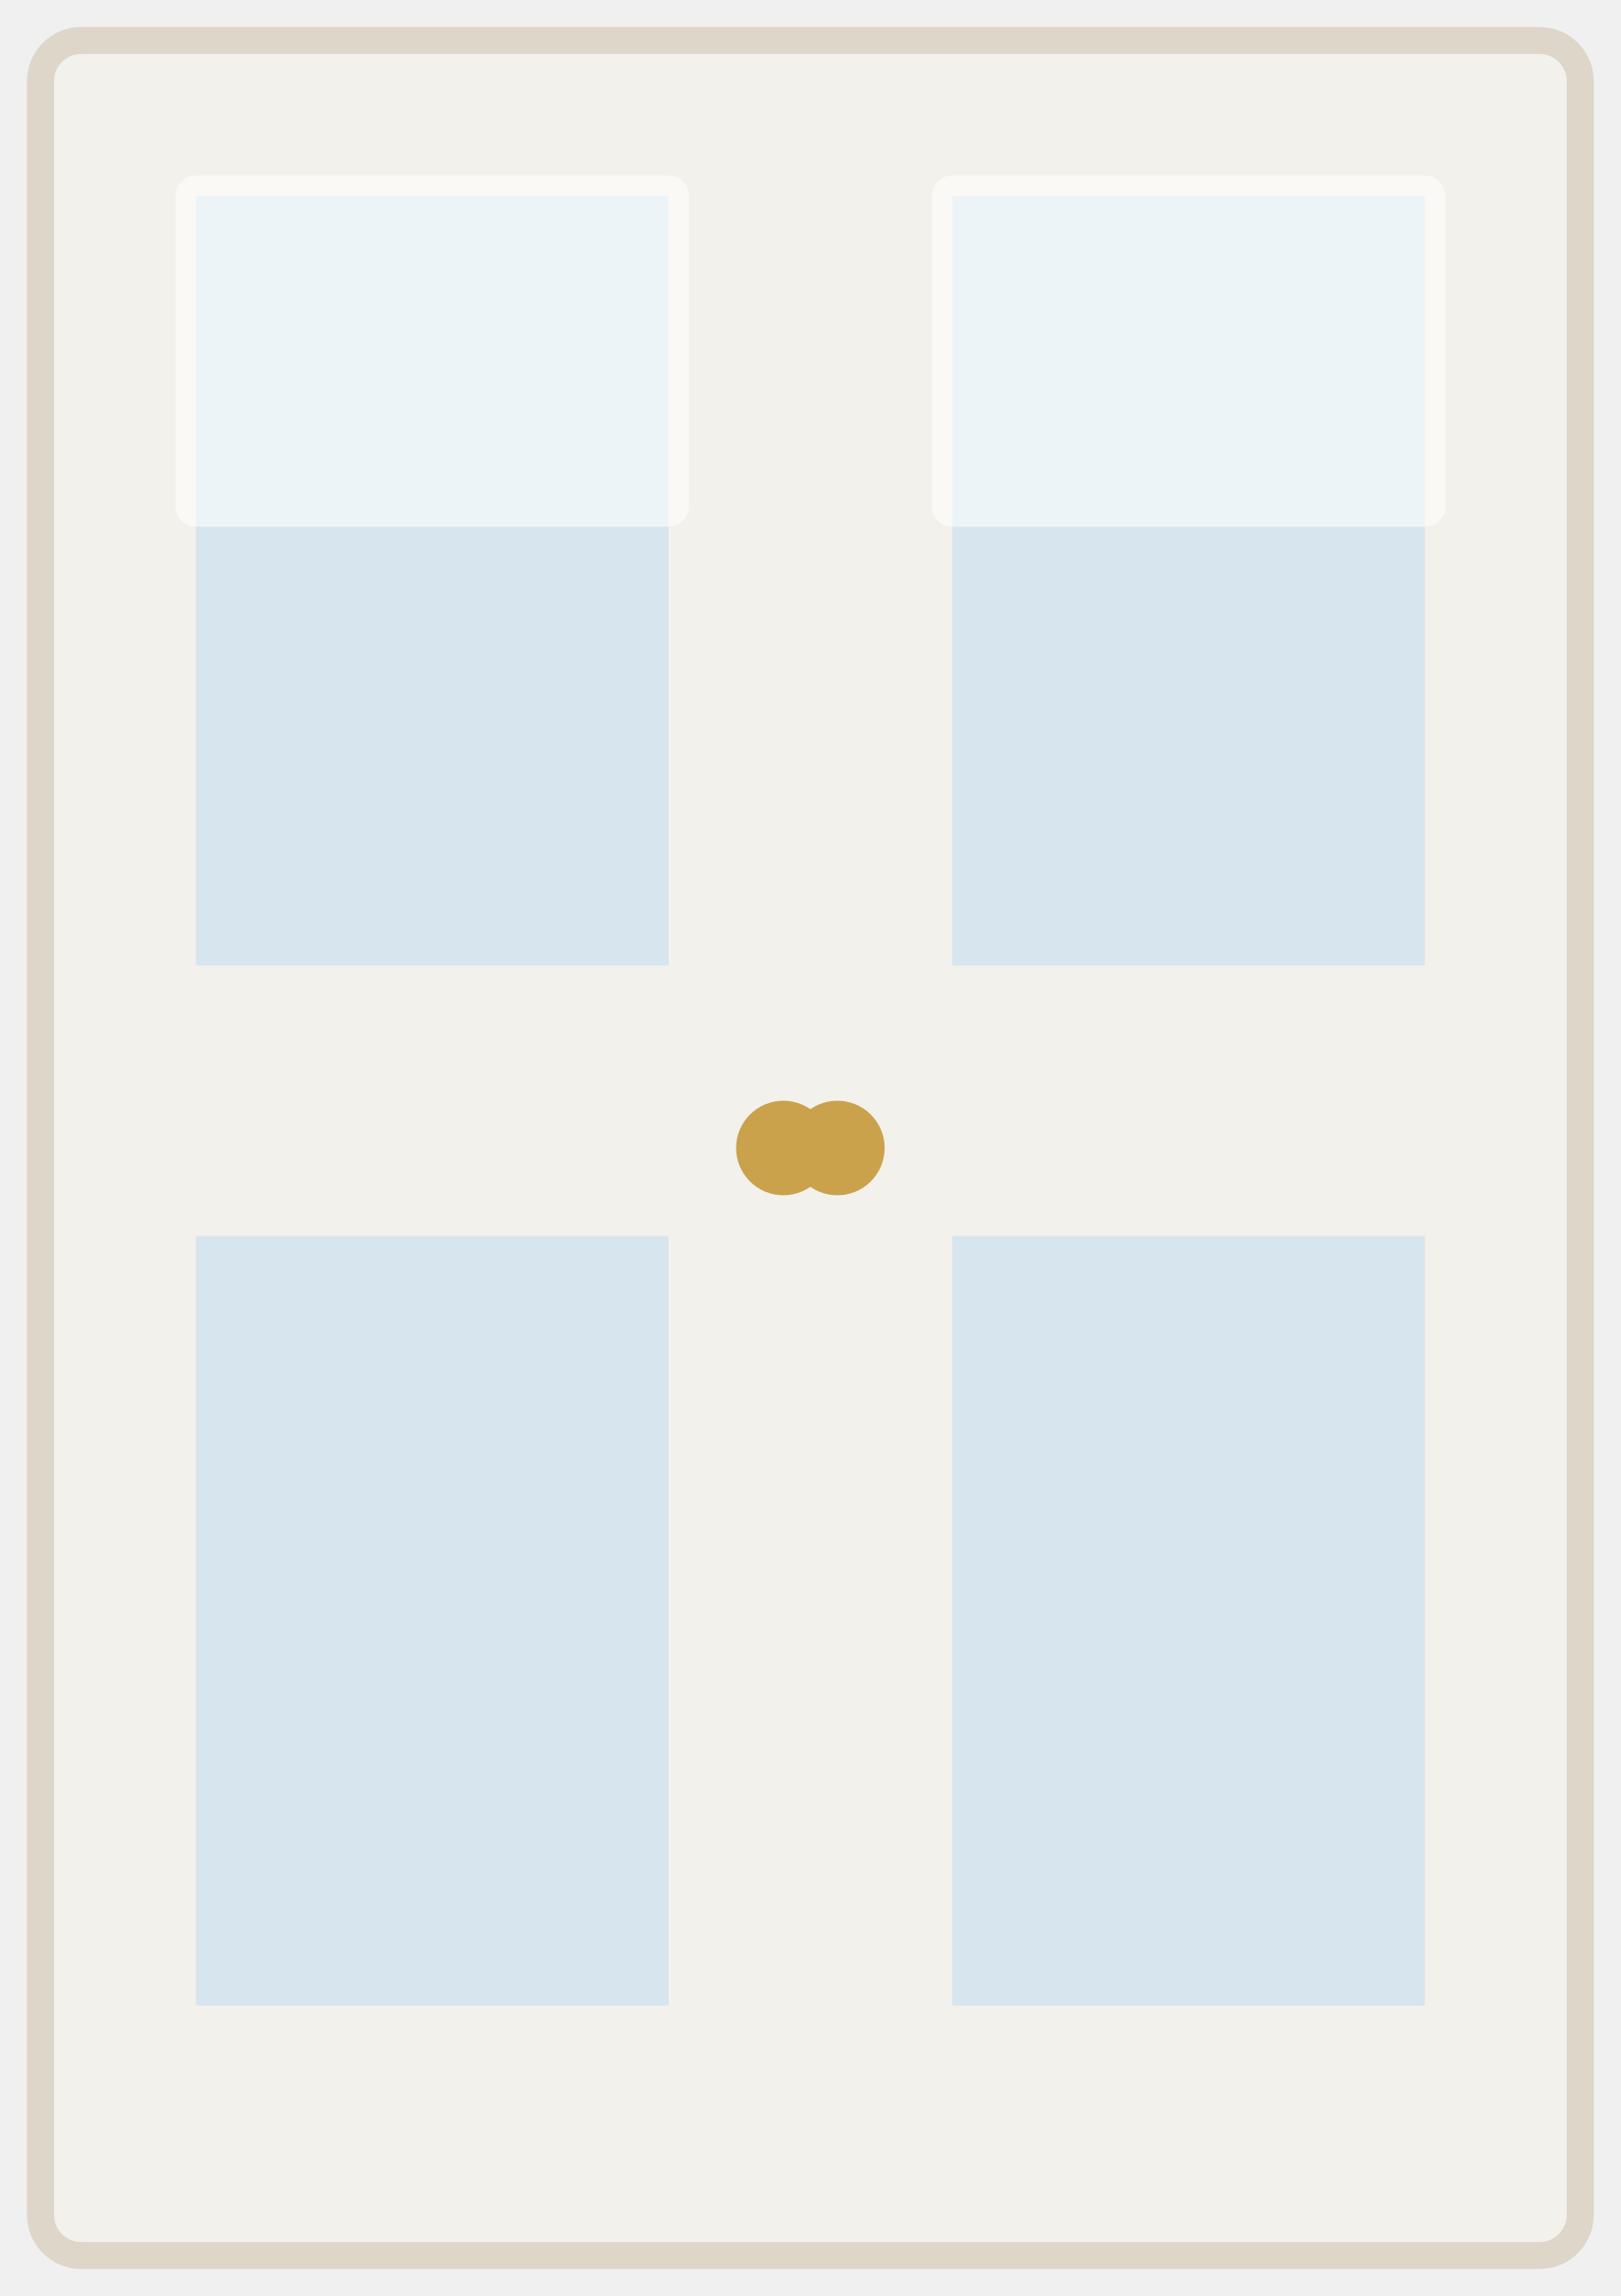
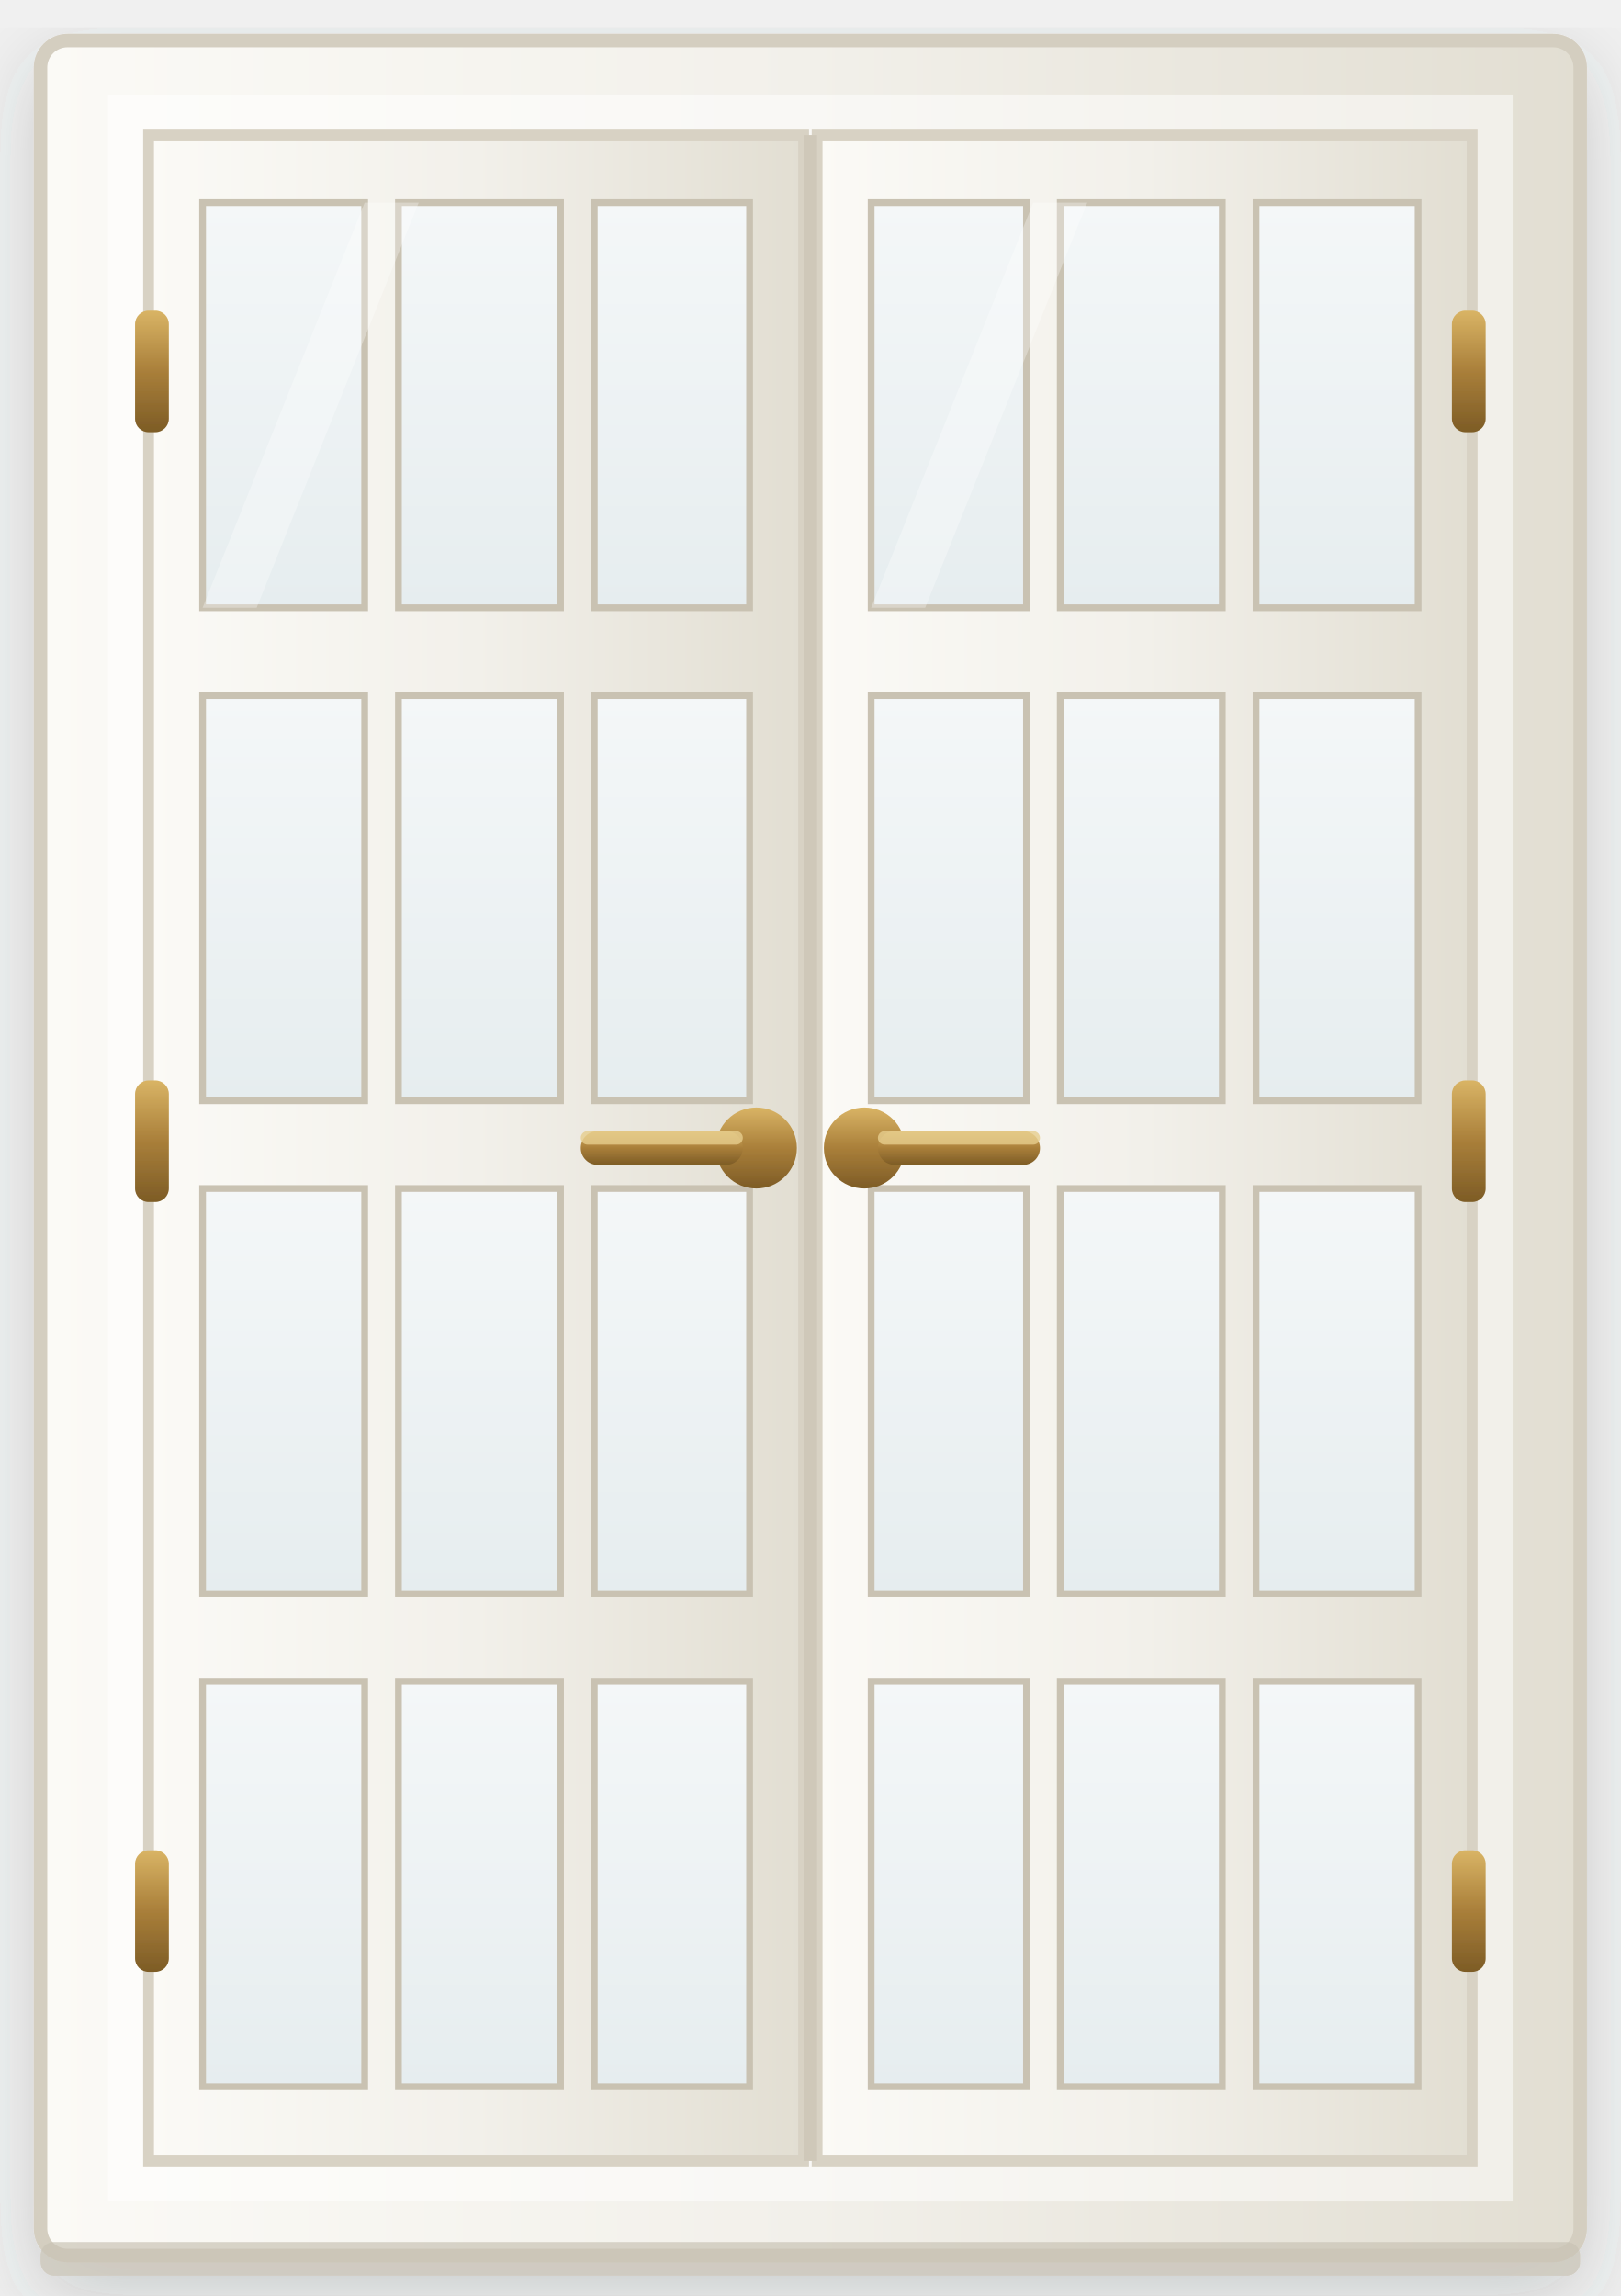
<svg xmlns="http://www.w3.org/2000/svg" viewBox="0 0 240 340">
-   <rect x="6" y="6" width="228" height="328" rx="6" fill="#f3f1ec" stroke="#ddd6c9" stroke-width="4" />
-   <g fill="#d7e6ee" stroke="#f3f1ec" stroke-width="6">
-     <rect x="26" y="26" width="76" height="120" rx="3" />
-     <rect x="138" y="26" width="76" height="120" rx="3" />
-     <rect x="26" y="180" width="76" height="120" rx="3" />
-     <rect x="138" y="180" width="76" height="120" rx="3" />
+   <defs>
+     <linearGradient id="df" x1="0" y1="0" x2="1" y2="0">
+       <stop offset="0" stop-color="#fbfaf6" />
+       <stop offset="0.5" stop-color="#f2f0ea" />
+       <stop offset="1" stop-color="#e2ded2" />
+     </linearGradient>
+     <linearGradient id="dg" x1="0" y1="0" x2="0" y2="1">
+       <stop offset="0" stop-color="#f4f7f8" />
+       <stop offset="1" stop-color="#e6edef" />
+     </linearGradient>
+     <linearGradient id="brass" x1="0" y1="0" x2="0" y2="1">
+       <stop offset="0" stop-color="#d9b465" />
+       <stop offset="0.5" stop-color="#a97f3a" />
+       <stop offset="1" stop-color="#7d5c26" />
+     </linearGradient>
+     <filter id="dsh" x="-15%" y="-15%" width="130%" height="130%">
+       <feDropShadow dx="0" dy="4" stdDeviation="6" flood-color="#33414a" flood-opacity="0.2" />
+     </filter>
+   </defs>
+   <g filter="url(#dsh)">
+     <rect x="6" y="6" width="228" height="328" rx="4" fill="url(#df)" stroke="#d4cec0" stroke-width="2" />
+     <rect x="16" y="14" width="208" height="312" fill="#ffffff" opacity="0.5" />
+     <rect x="22" y="20" width="97" height="300" fill="url(#df)" stroke="#d8d2c4" stroke-width="1.6" />
+     <rect x="121" y="20" width="97" height="300" fill="url(#df)" stroke="#d8d2c4" stroke-width="1.6" />
+     <g fill="url(#dg)" stroke="#c9c2b2" stroke-width="1">
+       <rect x="30" y="30" width="24" height="60" />
+       <rect x="59" y="30" width="24" height="60" />
+       <rect x="88" y="30" width="23" height="60" />
+       <rect x="30" y="103" width="24" height="60" />
+       <rect x="59" y="103" width="24" height="60" />
+       <rect x="88" y="103" width="23" height="60" />
+       <rect x="30" y="176" width="24" height="60" />
+       <rect x="59" y="176" width="24" height="60" />
+       <rect x="88" y="176" width="23" height="60" />
+       <rect x="30" y="249" width="24" height="60" />
+       <rect x="59" y="249" width="24" height="60" />
+       <rect x="88" y="249" width="23" height="60" />
+       <rect x="129" y="30" width="23" height="60" />
+       <rect x="157" y="30" width="24" height="60" />
+       <rect x="186" y="30" width="24" height="60" />
+       <rect x="129" y="103" width="23" height="60" />
+       <rect x="157" y="103" width="24" height="60" />
+       <rect x="186" y="103" width="24" height="60" />
+       <rect x="129" y="176" width="23" height="60" />
+       <rect x="157" y="176" width="24" height="60" />
+       <rect x="186" y="176" width="24" height="60" />
+       <rect x="129" y="249" width="23" height="60" />
+       <rect x="157" y="249" width="24" height="60" />
+       <rect x="186" y="249" width="24" height="60" />
+     </g>
+     <path d="M30 90 L54 30 L62 30 L38 90 Z" fill="#ffffff" opacity="0.3" />
+     <path d="M129 90 L153 30 L161 30 L137 90 Z" fill="#ffffff" opacity="0.3" />
+     <line x1="120" y1="20" x2="120" y2="320" stroke="#cfc8b9" stroke-width="2" />
+     <g>
+       <circle cx="112" cy="170" r="6" fill="url(#brass)" />
+       <rect x="86" y="167.5" width="24" height="5" rx="2.5" fill="url(#brass)" />
+       <rect x="86" y="167.5" width="24" height="2" rx="1" fill="#e6cd8d" opacity="0.8" />
+       <circle cx="128" cy="170" r="6" fill="url(#brass)" />
+       <rect x="130" y="167.5" width="24" height="5" rx="2.5" fill="url(#brass)" />
+       <rect x="130" y="167.5" width="24" height="2" rx="1" fill="#e6cd8d" opacity="0.8" />
+     </g>
+     <g fill="url(#brass)">
+       <rect x="20" y="46" width="5" height="18" rx="2" />
+       <rect x="20" y="160" width="5" height="18" rx="2" />
+       <rect x="20" y="274" width="5" height="18" rx="2" />
+       <rect x="215" y="46" width="5" height="18" rx="2" />
+       <rect x="215" y="160" width="5" height="18" rx="2" />
+       <rect x="215" y="274" width="5" height="18" rx="2" />
+     </g>
+     <rect x="6" y="332" width="228" height="5" rx="2" fill="#c9c3b5" opacity="0.7" />
  </g>
-   <g fill="#ffffff" opacity=".55">
-     <rect x="26" y="26" width="76" height="52" rx="3" />
-     <rect x="138" y="26" width="76" height="52" rx="3" />
-   </g>
-   <circle cx="116" cy="170" r="7" fill="#c9a24b" />
-   <circle cx="124" cy="170" r="7" fill="#c9a24b" />
</svg>
